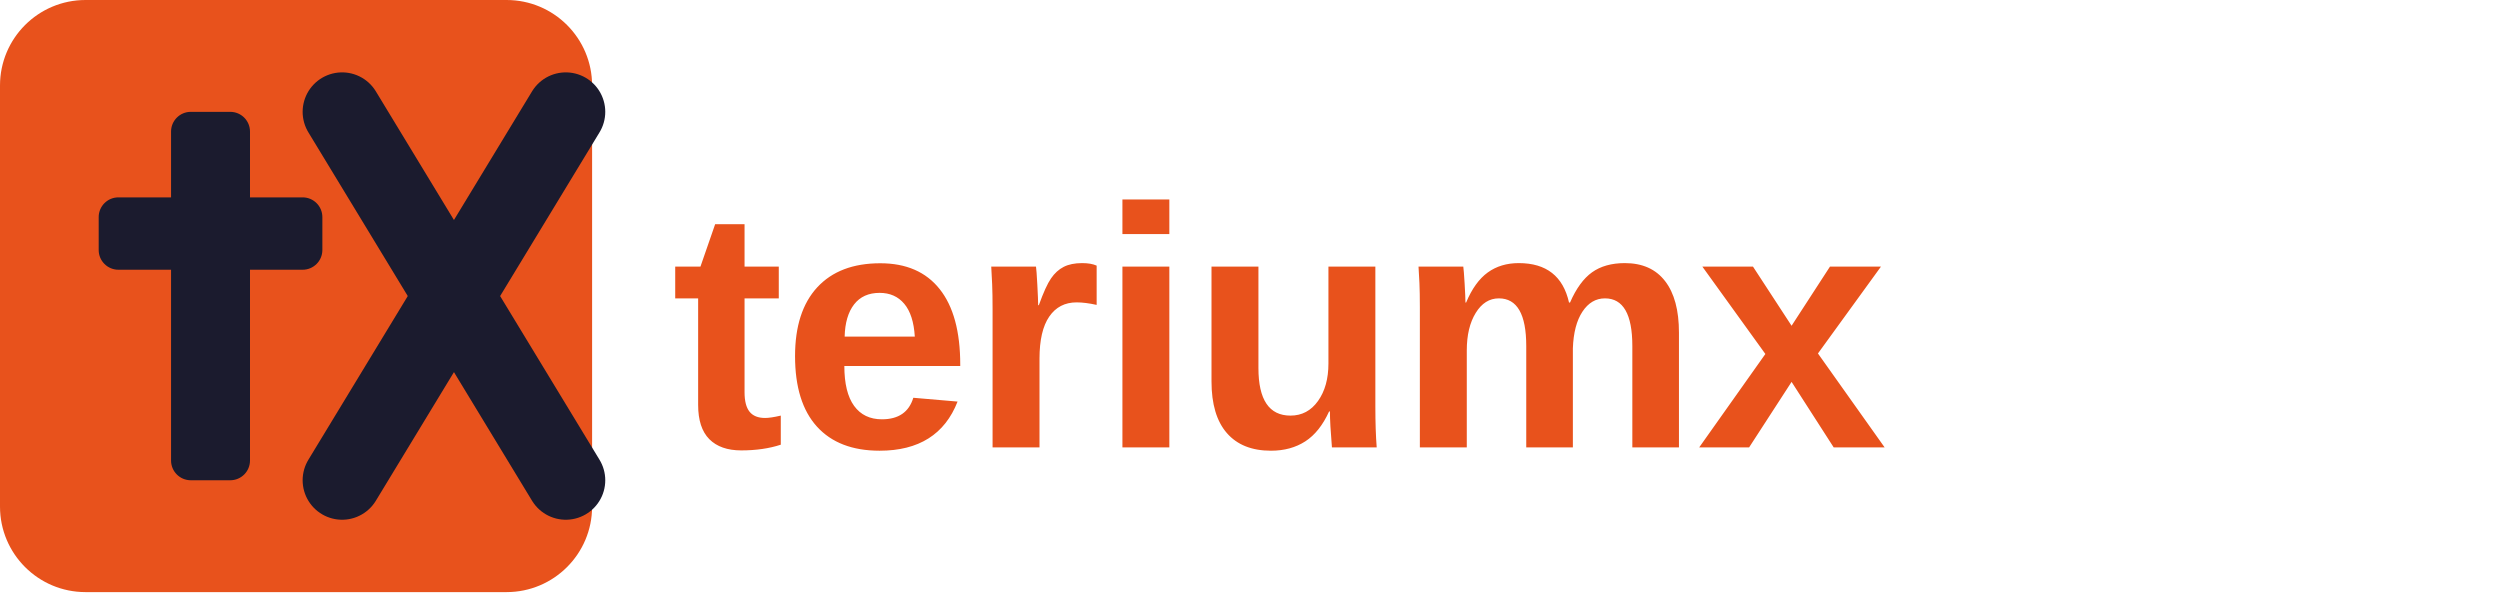
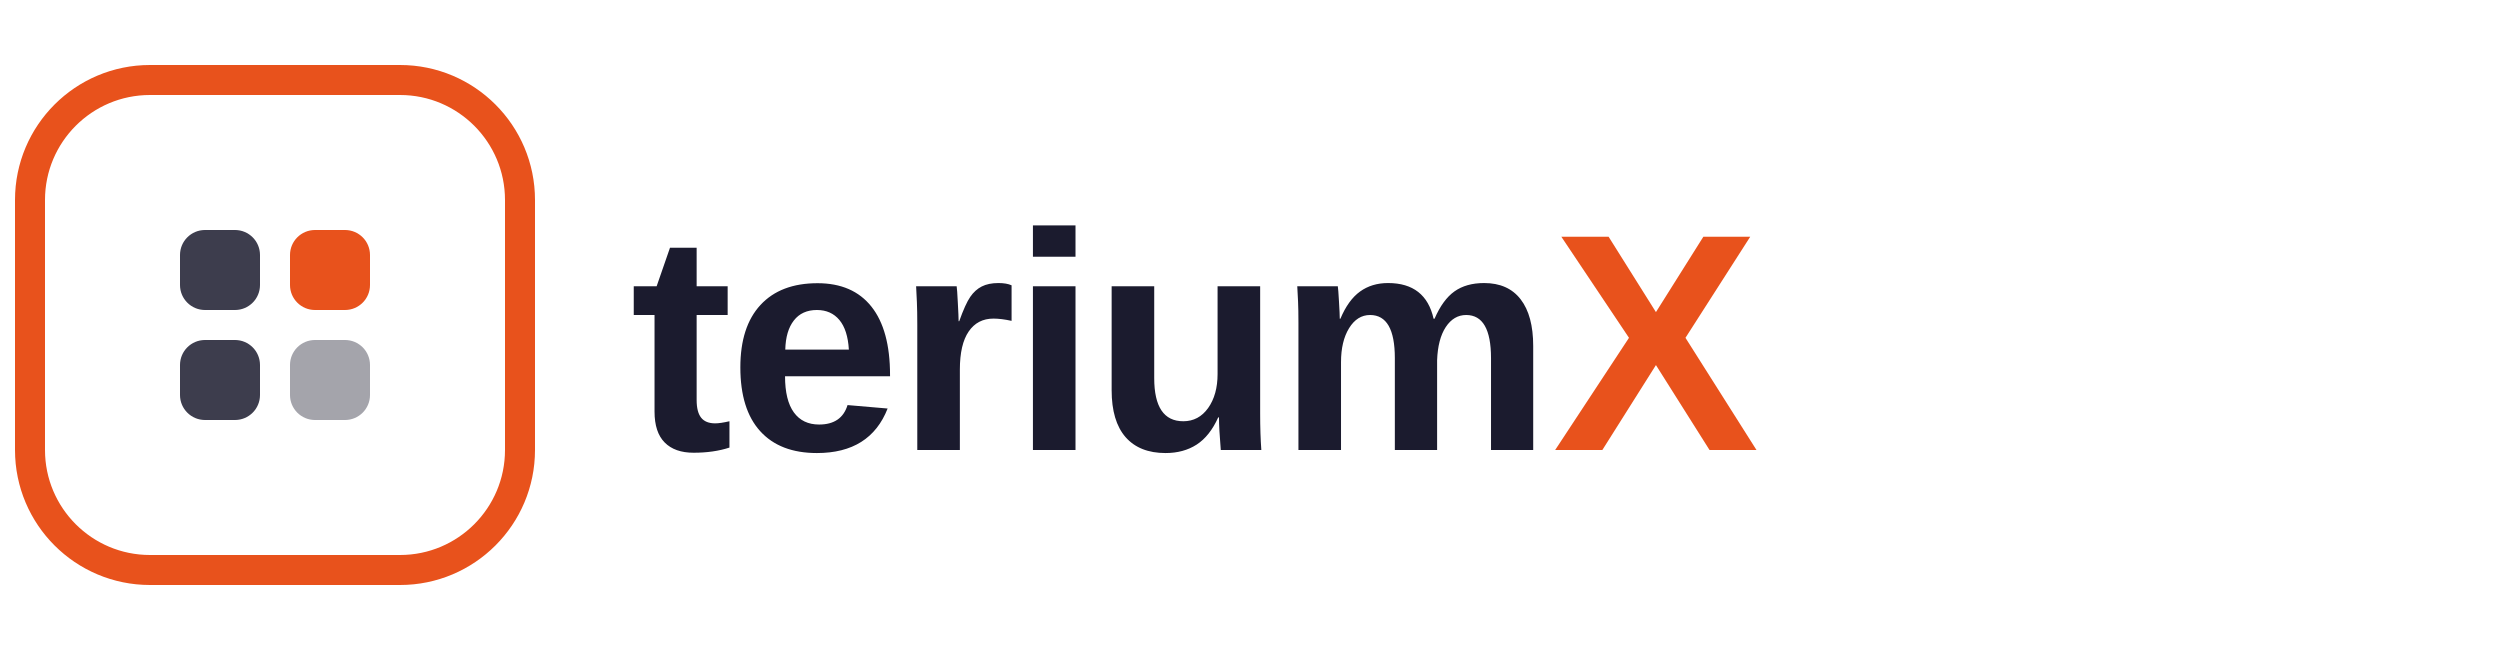
- <svg xmlns="http://www.w3.org/2000/svg" viewBox="0 0 760 180" width="2280" height="540" shape-rendering="geometricPrecision" text-rendering="geometricPrecision">
-   <rect x="0" y="0" width="180" height="180" rx="26" ry="26" fill="#E8521C" />
-   <rect x="52" y="34" width="24" height="112" rx="6" fill="#1B1B2E" />
-   <rect x="30" y="60" width="68" height="22" rx="6" fill="#1B1B2E" />
-   <line x1="104" y1="34" x2="172" y2="146" stroke="#1B1B2E" stroke-width="24" stroke-linecap="round" />
-   <line x1="172" y1="34" x2="104" y2="146" stroke="#1B1B2E" stroke-width="24" stroke-linecap="round" />
-   <text x="204" y="136" font-family="'Trebuchet MS', 'Helvetica Neue', Arial, sans-serif" font-size="104" font-weight="600" letter-spacing="-1" fill="#E8521C">teriumx</text>
+ <svg xmlns="http://www.w3.org/2000/svg" viewBox="0 0 500 130" width="2000" height="520" shape-rendering="geometricPrecision" text-rendering="geometricPrecision">
+   <rect x="6" y="16" width="98" height="98" rx="24" fill="none" stroke="#E8521C" stroke-width="6" />
+   <rect x="36" y="46" width="16" height="16" rx="5" fill="#1B1B2E" opacity="0.85" />
+   <rect x="58" y="46" width="16" height="16" rx="5" fill="#E8521C" />
+   <rect x="36" y="68" width="16" height="16" rx="5" fill="#1B1B2E" opacity="0.85" />
+   <rect x="58" y="68" width="16" height="16" rx="5" fill="#1B1B2E" opacity="0.4" />
+   <text x="126" y="90" font-family="'Trebuchet MS','Helvetica Neue',Arial,sans-serif" font-size="62" font-weight="600" letter-spacing="-1" fill="#1B1B2E">terium<tspan fill="#E8521C">X</tspan>
+   </text>
</svg>
